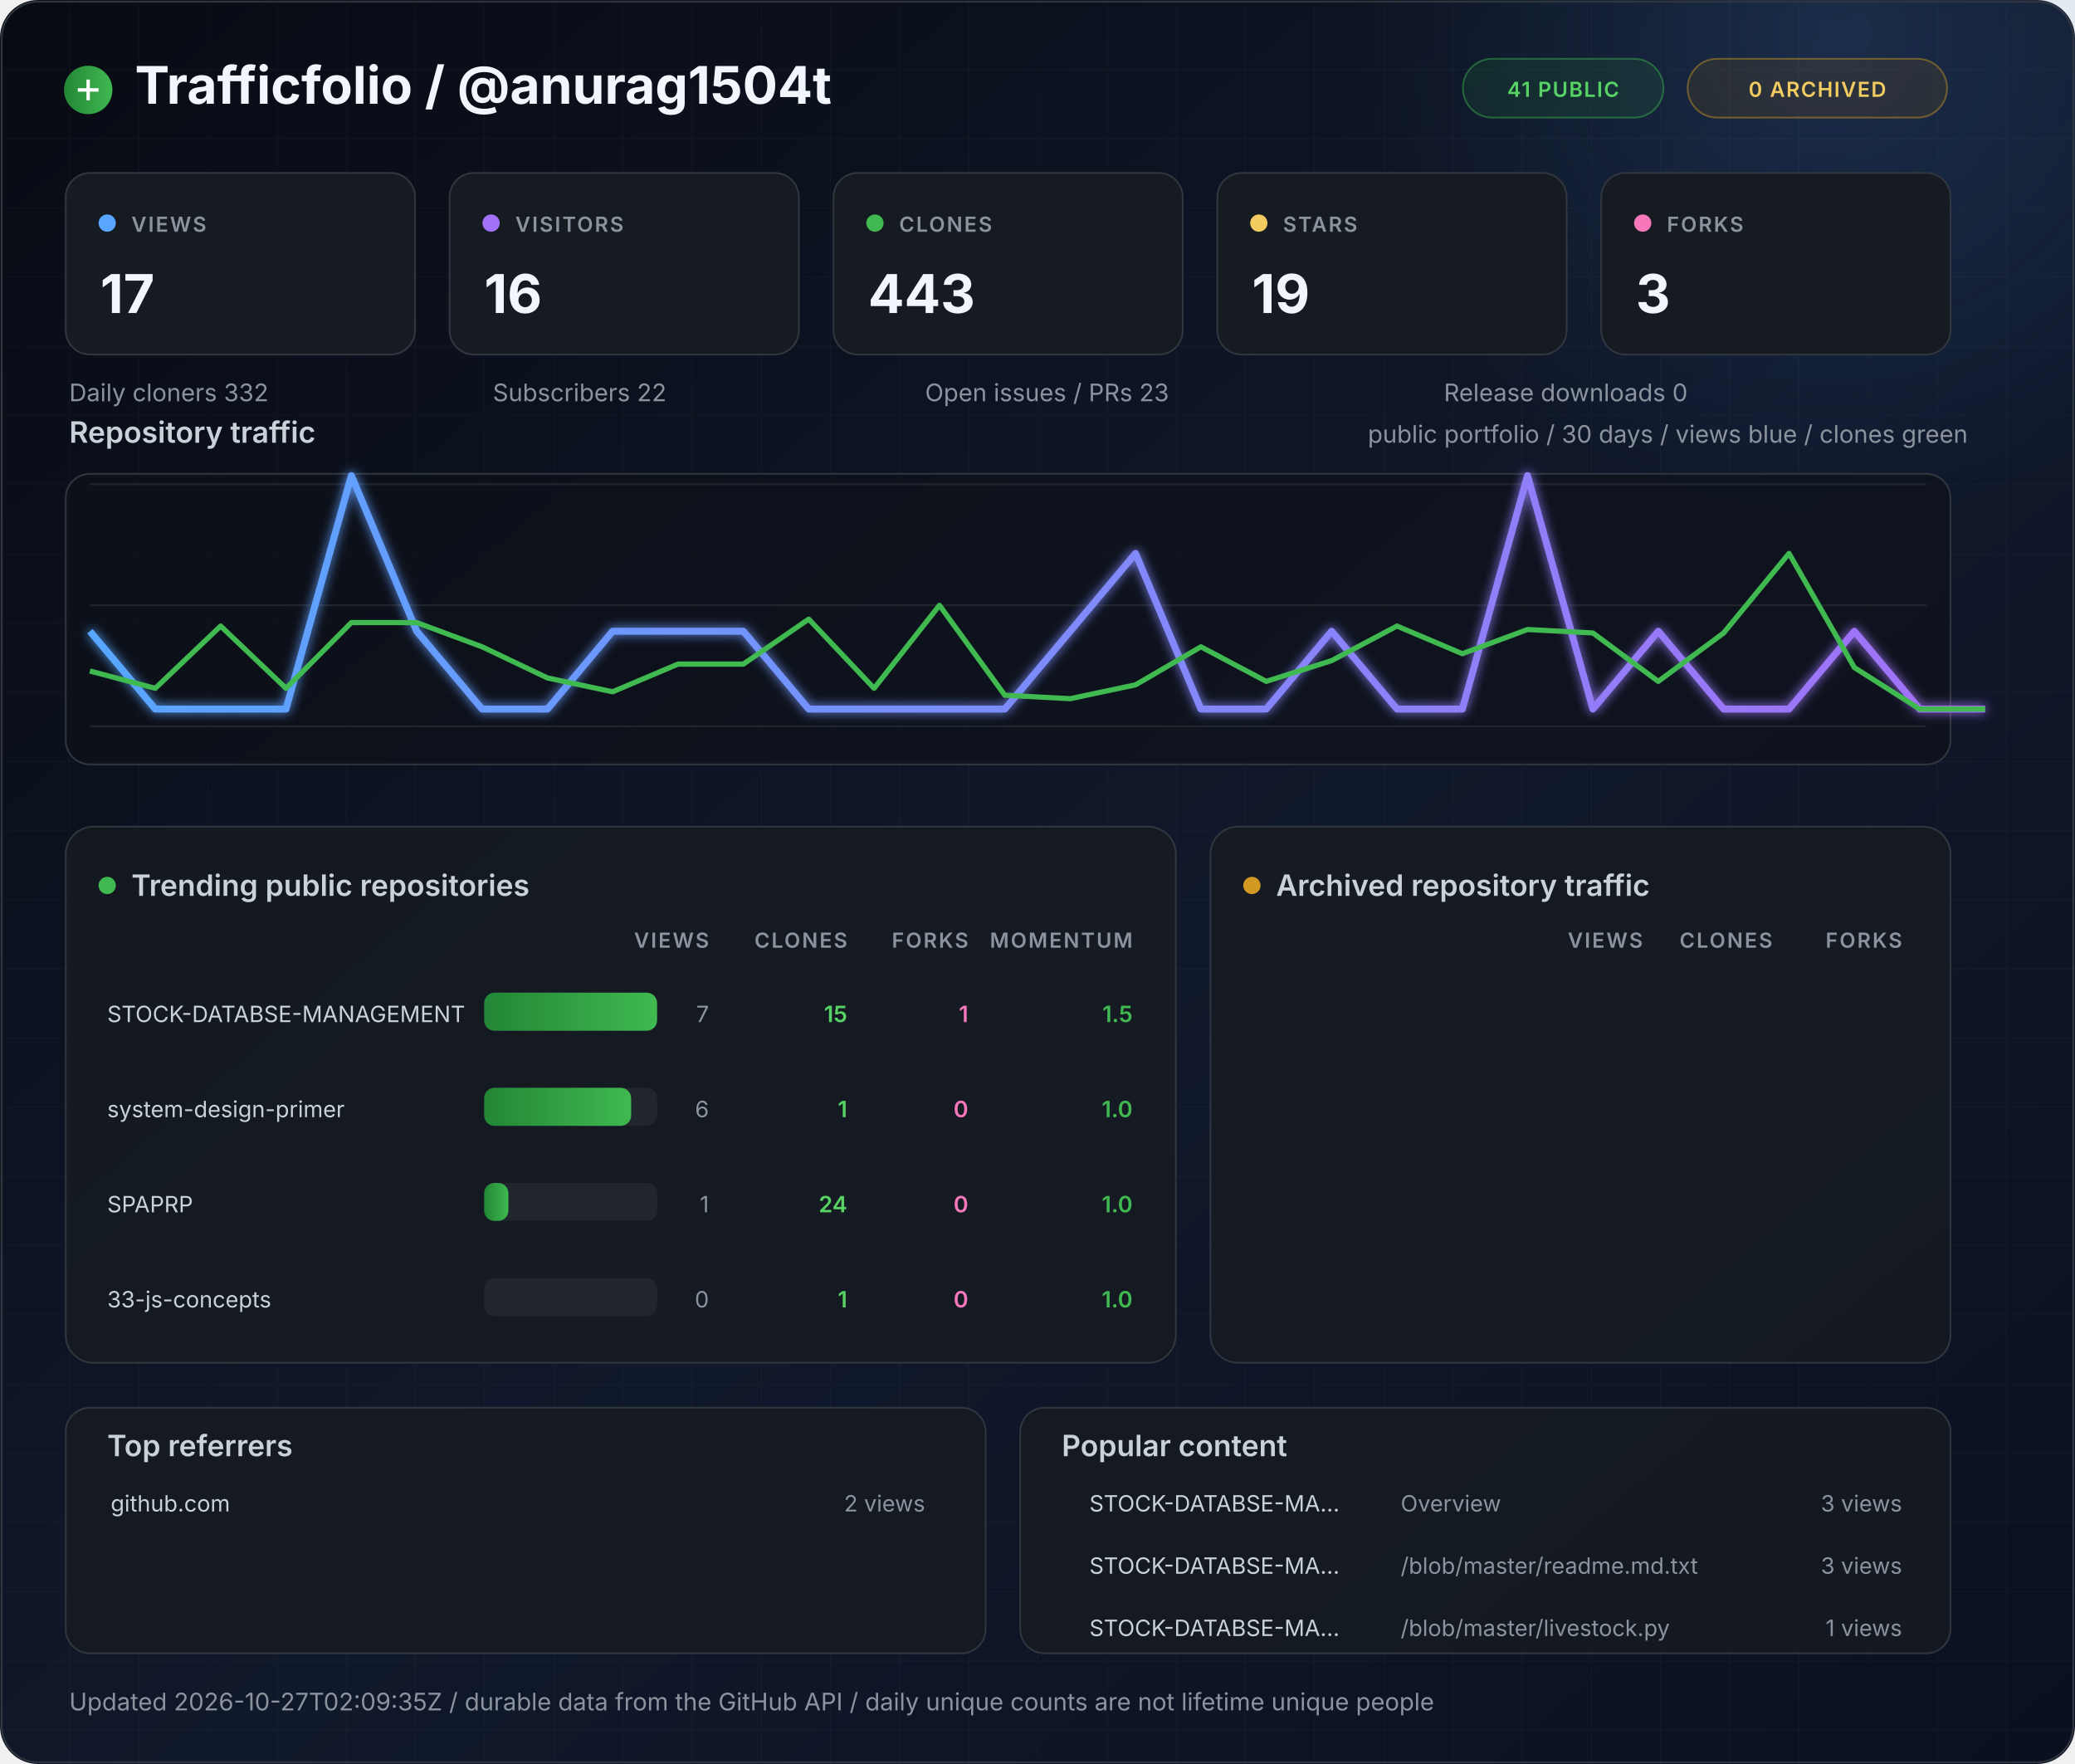
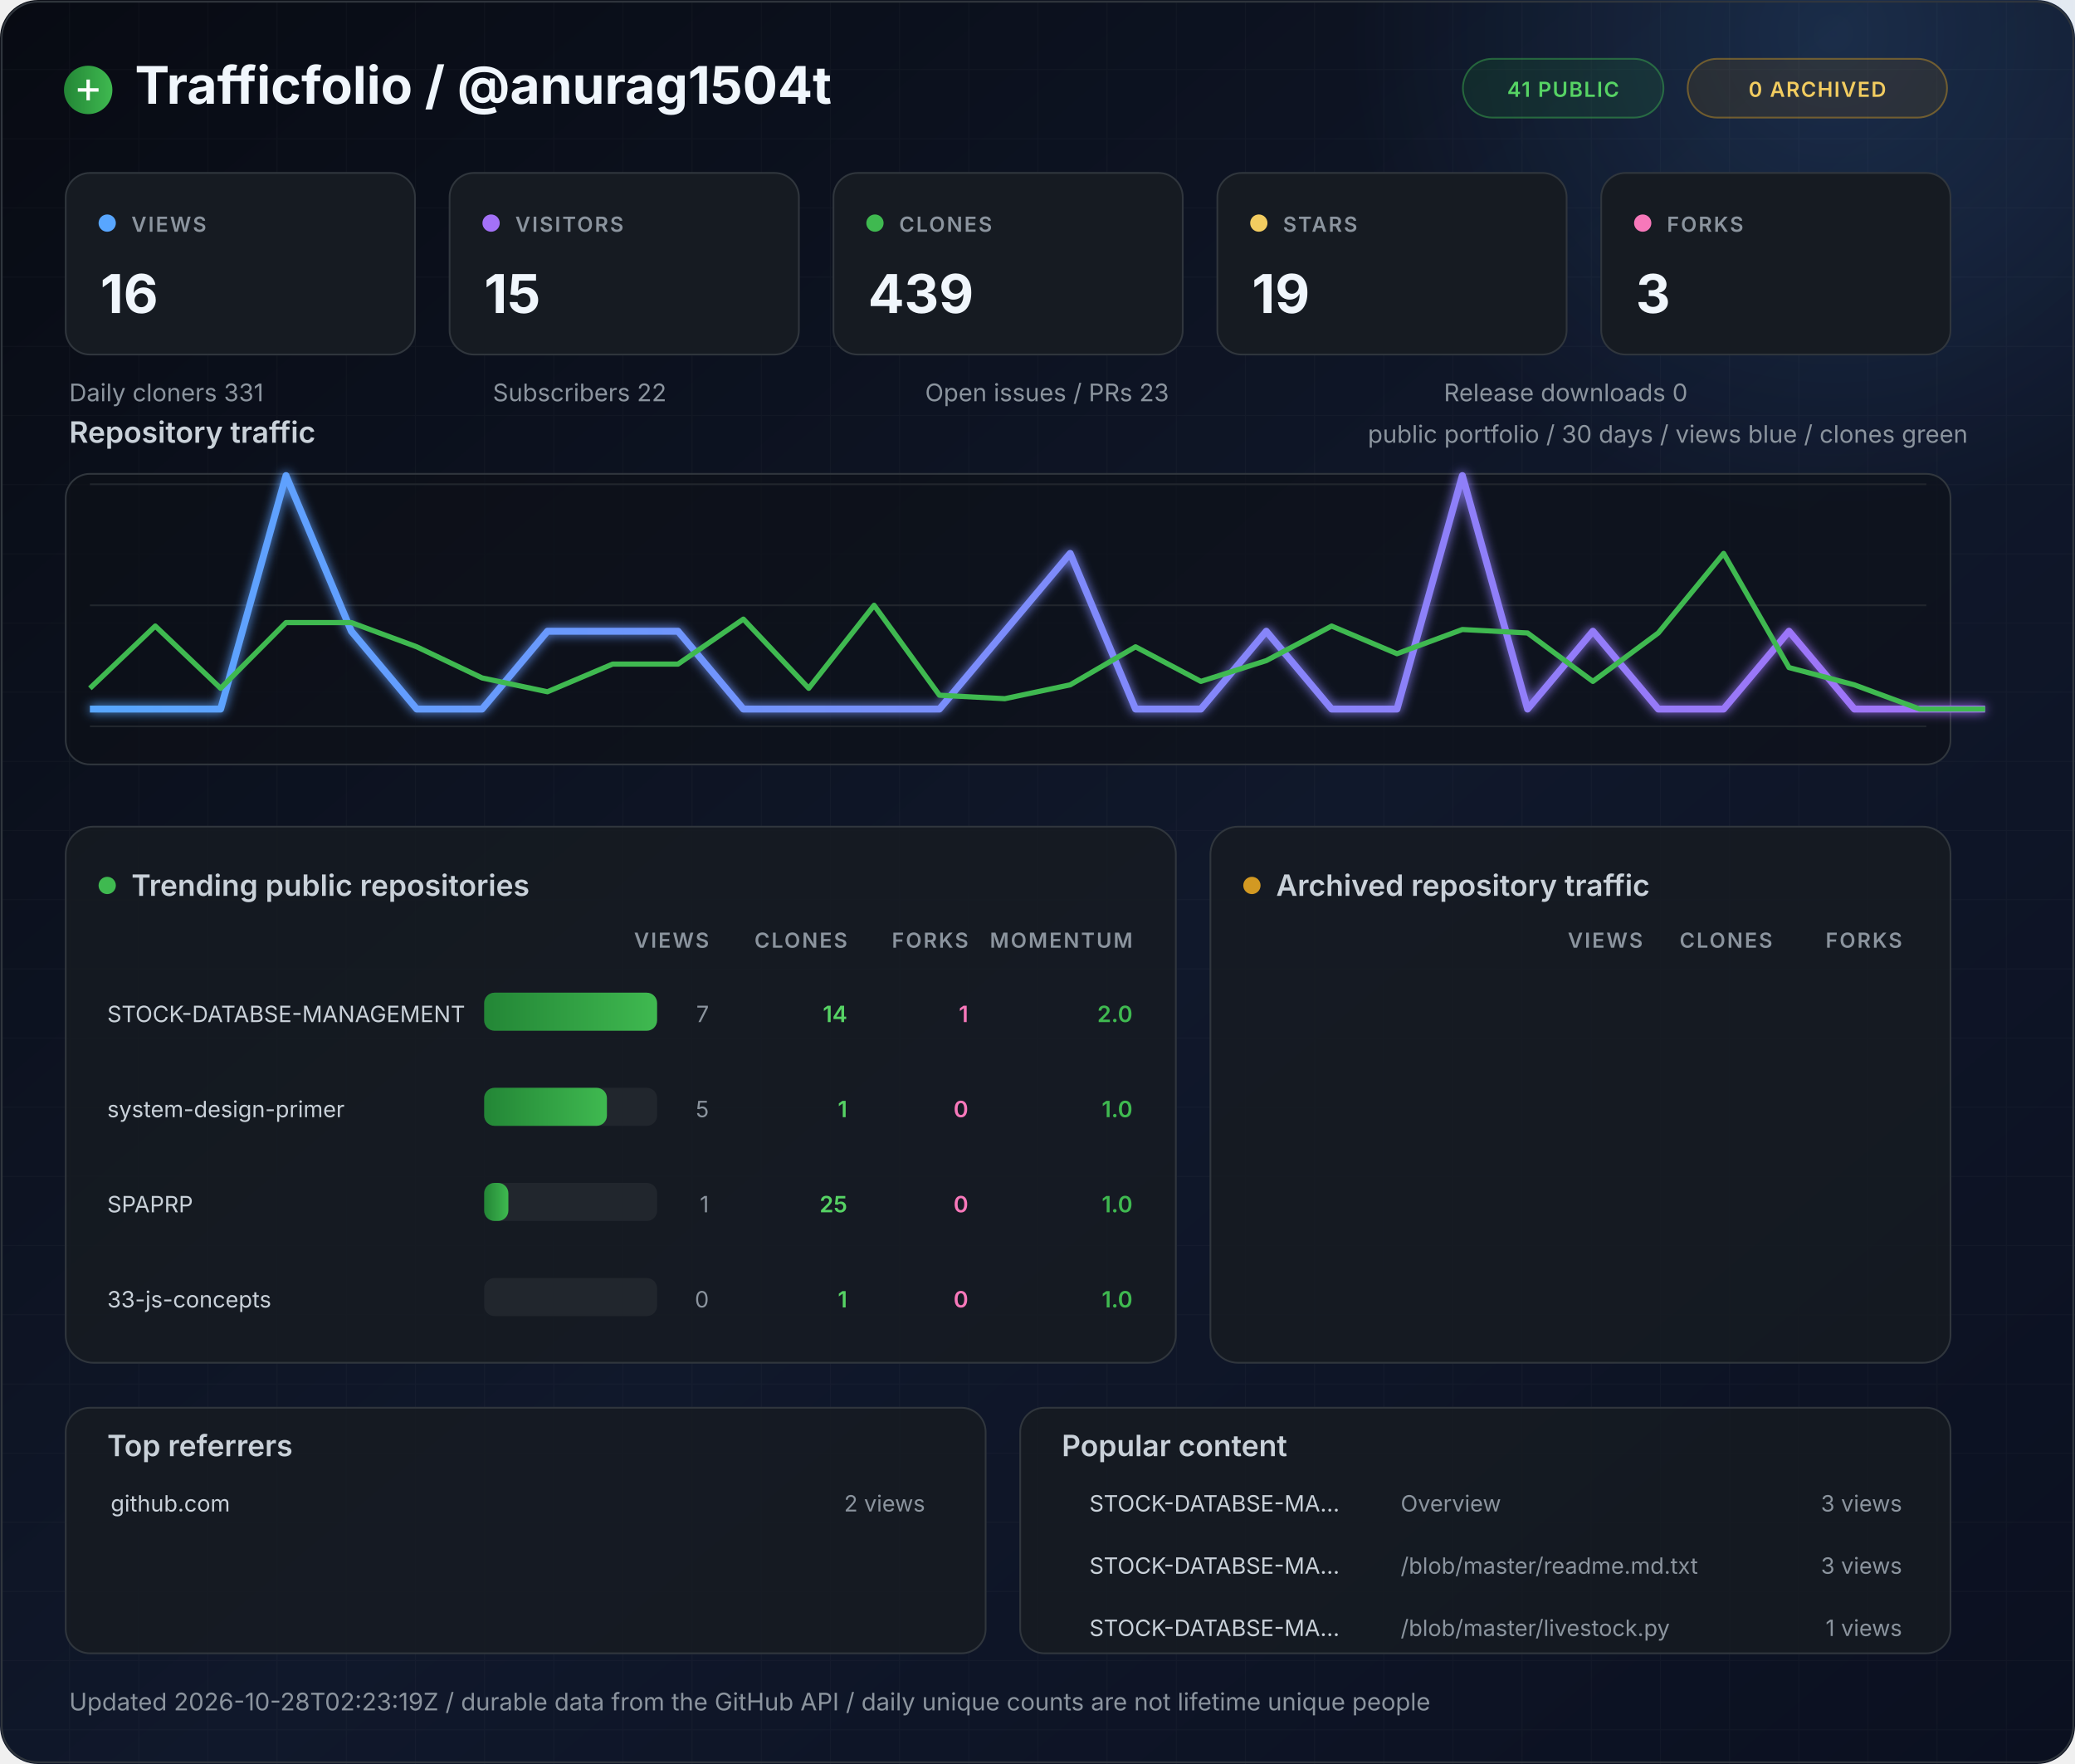
<svg xmlns="http://www.w3.org/2000/svg" width="1200" height="1020" viewBox="0 0 1200 1020" role="img" aria-label="Trafficfolio GitHub analytics dashboard for anurag1504t">
  <defs>
    <linearGradient id="bg" x1="0" y1="0" x2="1" y2="1">
      <stop stop-color="#080b13" />
      <stop offset=".55" stop-color="#10182b" />
      <stop offset="1" stop-color="#0b1020" />
    </linearGradient>
    <linearGradient id="line" x1="0" y1="0" x2="1" y2="0">
      <stop stop-color="#58a6ff" />
      <stop offset="1" stop-color="#a371f7" />
    </linearGradient>
    <linearGradient id="bar" x1="0" y1="0" x2="1" y2="0">
      <stop stop-color="#238636" />
      <stop offset="1" stop-color="#3fb950" />
    </linearGradient>
    <linearGradient id="archiveBar" x1="0" y1="0" x2="1" y2="0">
      <stop stop-color="#9e6a03" />
      <stop offset="1" stop-color="#f2cc60" />
    </linearGradient>
    <radialGradient id="ambient">
      <stop stop-color="#58a6ff" stop-opacity=".16" />
      <stop offset="1" stop-color="#58a6ff" stop-opacity="0" />
    </radialGradient>
    <pattern id="grid" width="40" height="40" patternUnits="userSpaceOnUse">
      <path d="M40 0H0V40" fill="none" stroke="#ffffff" stroke-opacity=".025" />
    </pattern>
    <filter id="glow">
      <feGaussianBlur stdDeviation="3" result="b" />
      <feMerge>
        <feMergeNode in="b" />
        <feMergeNode in="SourceGraphic" />
      </feMerge>
    </filter>
    <style>
    .title{font:750 30px -apple-system,BlinkMacSystemFont,"Segoe UI",sans-serif;fill:#f0f6fc}
    .subtitle{font:14px -apple-system,BlinkMacSystemFont,"Segoe UI",sans-serif;fill:#8b949e}
    .label{font:600 12px -apple-system,BlinkMacSystemFont,"Segoe UI",sans-serif;fill:#8b949e;letter-spacing:1px}
    .metric{font:700 31px -apple-system,BlinkMacSystemFont,"Segoe UI",sans-serif;fill:#f0f6fc}
    .section{font:600 17px -apple-system,BlinkMacSystemFont,"Segoe UI",sans-serif;fill:#c9d1d9}
    .repo,.value,.trend,.archive,.clone,.fork{font:13px -apple-system,BlinkMacSystemFont,"Segoe UI",sans-serif;fill:#c9d1d9}
    .value{fill:#8b949e} .trend{fill:#3fb950;font-weight:600} .archive{fill:#d29922}
    .clone{fill:#56d364;font-weight:600} .fork{fill:#f778ba;font-weight:600}
    .pill{font:600 12px -apple-system,BlinkMacSystemFont,"Segoe UI",sans-serif;letter-spacing:.7px}
  </style>
  </defs>
  <rect width="1200" height="1020" rx="22" fill="url(#bg)" />
  <rect width="1200" height="1020" rx="22" fill="url(#grid)" />
  <circle cx="1060" cy="20" r="280" fill="url(#ambient)" />
  <rect x="1" y="1" width="1198" height="1018" rx="21" fill="none" stroke="#30363d" />
  <circle cx="51" cy="52" r="14" fill="url(#bar)" />
  <path d="M45 52h12M51 46v12" stroke="#fff" stroke-width="2" />
  <text x="78" y="60" class="title">Trafficfolio / @anurag1504t</text>
  <rect x="846" y="34" width="116" height="34" rx="17" fill="#238636" fill-opacity=".16" stroke="#3fb950" stroke-opacity=".45" />
  <text x="904" y="56" text-anchor="middle" class="pill" fill="#56d364">41 PUBLIC</text>
  <rect x="976" y="34" width="150" height="34" rx="17" fill="#9e6a03" fill-opacity=".14" stroke="#d29922" stroke-opacity=".45" />
  <text x="1051" y="56" text-anchor="middle" class="pill" fill="#f2cc60">0 ARCHIVED</text>
  <rect x="38" y="100" width="202" height="105" rx="14" fill="#161b22" stroke="#30363d" />
  <circle cx="62" cy="129" r="5" fill="#58a6ff" />
  <text x="76" y="134" class="label">VIEWS</text>
-   <text x="58" y="181" class="metric">17</text>
+   <text x="58" y="181" class="metric">16</text>
  <rect x="260" y="100" width="202" height="105" rx="14" fill="#161b22" stroke="#30363d" />
  <circle cx="284" cy="129" r="5" fill="#a371f7" />
  <text x="298" y="134" class="label">VISITORS</text>
-   <text x="280" y="181" class="metric">16</text>
+   <text x="280" y="181" class="metric">15</text>
  <rect x="482" y="100" width="202" height="105" rx="14" fill="#161b22" stroke="#30363d" />
  <circle cx="506" cy="129" r="5" fill="#3fb950" />
  <text x="520" y="134" class="label">CLONES</text>
-   <text x="502" y="181" class="metric">443</text>
+   <text x="502" y="181" class="metric">439</text>
  <rect x="704" y="100" width="202" height="105" rx="14" fill="#161b22" stroke="#30363d" />
  <circle cx="728" cy="129" r="5" fill="#f2cc60" />
  <text x="742" y="134" class="label">STARS</text>
  <text x="724" y="181" class="metric">19</text>
  <rect x="926" y="100" width="202" height="105" rx="14" fill="#161b22" stroke="#30363d" />
  <circle cx="950" cy="129" r="5" fill="#f778ba" />
  <text x="964" y="134" class="label">FORKS</text>
  <text x="946" y="181" class="metric">3</text>
-   <text x="40" y="232" class="subtitle">Daily cloners 332</text>
+   <text x="40" y="232" class="subtitle">Daily cloners 331</text>
  <text x="285" y="232" class="subtitle">Subscribers 22</text>
  <text x="535" y="232" class="subtitle">Open issues / PRs 23</text>
  <text x="835" y="232" class="subtitle">Release downloads 0</text>
  <text x="40" y="256" class="section">Repository traffic</text>
  <text x="1138" y="256" text-anchor="end" class="subtitle">public portfolio / 30 days / views blue / clones green</text>
  <rect x="38" y="274" width="1090" height="168" rx="14" fill="#0d1117" fill-opacity=".62" stroke="#30363d" />
  <line x1="52" y1="420" x2="1114" y2="420" stroke="#21262d" />
  <line x1="52" y1="350" x2="1114" y2="350" stroke="#21262d" />
  <line x1="52" y1="280" x2="1114" y2="280" stroke="#21262d" />
-   <polyline points="52.0,365.0 89.8,410.0 127.6,410.0 165.4,410.0 203.2,275.0 241.0,365.0 278.8,410.0 316.6,410.0 354.3,365.0 392.1,365.0 429.9,365.0 467.7,410.0 505.5,410.0 543.3,410.0 581.1,410.0 618.9,365.0 656.7,320.0 694.5,410.0 732.3,410.0 770.1,365.0 807.9,410.0 845.7,410.0 883.4,275.0 921.2,410.0 959.0,365.0 996.8,410.0 1034.6,410.0 1072.4,365.0 1110.2,410.0 1148.0,410.0" fill="none" stroke="url(#line)" stroke-width="4" stroke-linejoin="round" filter="url(#glow)" />
-   <polyline points="52.0,388.0 89.8,398.0 127.6,362.0 165.4,398.0 203.2,360.0 241.0,360.0 278.8,374.0 316.6,392.0 354.3,400.0 392.1,384.0 429.9,384.0 467.7,358.0 505.5,398.0 543.3,350.0 581.1,402.0 618.9,404.0 656.7,396.0 694.5,374.0 732.3,394.0 770.1,382.0 807.9,362.0 845.7,378.0 883.4,364.0 921.2,366.0 959.0,394.0 996.8,366.0 1034.6,320.0 1072.4,386.0 1110.2,410.0 1148.0,410.0" fill="none" stroke="#3fb950" stroke-width="3" stroke-linejoin="round" />
+   <polyline points="52.0,410.0 89.8,410.0 127.6,410.0 165.4,275.0 203.2,365.0 241.0,410.0 278.8,410.0 316.6,365.0 354.3,365.0 392.1,365.0 429.9,410.0 467.7,410.0 505.5,410.0 543.3,410.0 581.1,365.0 618.9,320.0 656.7,410.0 694.5,410.0 732.3,365.0 770.1,410.0 807.9,410.0 845.7,275.0 883.4,410.0 921.2,365.0 959.0,410.0 996.8,410.0 1034.6,365.0 1072.4,410.0 1110.2,410.0 1148.0,410.0" fill="none" stroke="url(#line)" stroke-width="4" stroke-linejoin="round" filter="url(#glow)" />
+   <polyline points="52.0,398.0 89.8,362.0 127.6,398.0 165.4,360.0 203.2,360.0 241.0,374.0 278.8,392.0 316.6,400.0 354.3,384.0 392.1,384.0 429.9,358.0 467.7,398.0 505.5,350.0 543.3,402.0 581.1,404.0 618.9,396.0 656.7,374.0 694.5,394.0 732.3,382.0 770.1,362.0 807.9,378.0 845.7,364.0 883.4,366.0 921.2,394.0 959.0,366.0 996.8,320.0 1034.6,386.0 1072.4,396.0 1110.2,410.0 1148.0,410.0" fill="none" stroke="#3fb950" stroke-width="3" stroke-linejoin="round" />
  <rect x="38" y="478" width="642" height="310" rx="16" fill="#161b22" fill-opacity=".82" stroke="#30363d" />
  <circle cx="62" cy="512" r="5" fill="#3fb950" />
  <text x="76" y="518" class="section">Trending public repositories</text>
  <text x="410" y="548" text-anchor="end" class="label">VIEWS</text>
  <text x="490" y="548" text-anchor="end" class="label">CLONES</text>
  <text x="560" y="548" text-anchor="end" class="label">FORKS</text>
  <text x="655" y="548" text-anchor="end" class="label">MOMENTUM</text>
  <text x="62" y="591" class="repo">STOCK-DATABSE-MANAGEMENT</text>
  <rect x="280" y="574" width="100" height="22" rx="6" fill="#21262d" />
  <rect x="280" y="574" width="100" height="22" rx="6" fill="url(#bar)" />
  <text x="410" y="591" text-anchor="end" class="value">7</text>
-   <text x="490" y="591" text-anchor="end" class="clone">15</text>
+   <text x="490" y="591" text-anchor="end" class="clone">14</text>
  <text x="560" y="591" text-anchor="end" class="fork">1</text>
-   <text x="655" y="591" text-anchor="end" class="trend">1.5</text>
+   <text x="655" y="591" text-anchor="end" class="trend">2.0</text>
  <text x="62" y="646" class="repo">system-design-primer</text>
  <rect x="280" y="629" width="100" height="22" rx="6" fill="#21262d" />
-   <rect x="280" y="629" width="85" height="22" rx="6" fill="url(#bar)" />
-   <text x="410" y="646" text-anchor="end" class="value">6</text>
+   <rect x="280" y="629" width="71" height="22" rx="6" fill="url(#bar)" />
+   <text x="410" y="646" text-anchor="end" class="value">5</text>
  <text x="490" y="646" text-anchor="end" class="clone">1</text>
  <text x="560" y="646" text-anchor="end" class="fork">0</text>
  <text x="655" y="646" text-anchor="end" class="trend">1.0</text>
  <text x="62" y="701" class="repo">SPAPRP</text>
  <rect x="280" y="684" width="100" height="22" rx="6" fill="#21262d" />
  <rect x="280" y="684" width="14" height="22" rx="6" fill="url(#bar)" />
  <text x="410" y="701" text-anchor="end" class="value">1</text>
-   <text x="490" y="701" text-anchor="end" class="clone">24</text>
+   <text x="490" y="701" text-anchor="end" class="clone">25</text>
  <text x="560" y="701" text-anchor="end" class="fork">0</text>
  <text x="655" y="701" text-anchor="end" class="trend">1.0</text>
  <text x="62" y="756" class="repo">33-js-concepts</text>
  <rect x="280" y="739" width="100" height="22" rx="6" fill="#21262d" />
  <rect x="280" y="739" width="0" height="22" rx="6" fill="url(#bar)" />
  <text x="410" y="756" text-anchor="end" class="value">0</text>
  <text x="490" y="756" text-anchor="end" class="clone">1</text>
  <text x="560" y="756" text-anchor="end" class="fork">0</text>
  <text x="655" y="756" text-anchor="end" class="trend">1.0</text>
  <rect x="700" y="478" width="428" height="310" rx="16" fill="#161b22" fill-opacity=".82" stroke="#30363d" />
  <circle cx="724" cy="512" r="5" fill="#d29922" />
  <text x="738" y="518" class="section">Archived repository traffic</text>
  <text x="950" y="548" text-anchor="end" class="label">VIEWS</text>
  <text x="1025" y="548" text-anchor="end" class="label">CLONES</text>
  <text x="1100" y="548" text-anchor="end" class="label">FORKS</text>
  <rect x="38" y="814" width="532" height="142" rx="14" fill="#161b22" fill-opacity=".82" stroke="#30363d" />
  <text x="62" y="842" class="section">Top referrers</text>
  <text x="64" y="874" class="repo">github.com</text>
  <text x="535" y="874" text-anchor="end" class="value">2 views</text>
  <rect x="590" y="814" width="538" height="142" rx="14" fill="#161b22" fill-opacity=".82" stroke="#30363d" />
  <text x="614" y="842" class="section">Popular content</text>
  <text x="630" y="874" class="repo">STOCK-DATABSE-MA...</text>
  <text x="810" y="874" class="value">Overview</text>
  <text x="1100" y="874" text-anchor="end" class="value">3 views</text>
  <text x="630" y="910" class="repo">STOCK-DATABSE-MA...</text>
  <text x="810" y="910" class="value">/blob/master/readme.md.txt</text>
  <text x="1100" y="910" text-anchor="end" class="value">3 views</text>
  <text x="630" y="946" class="repo">STOCK-DATABSE-MA...</text>
  <text x="810" y="946" class="value">/blob/master/livestock.py</text>
  <text x="1100" y="946" text-anchor="end" class="value">1 views</text>
-   <text x="40" y="989" class="subtitle">Updated 2026-10-27T02:09:35Z / durable data from the GitHub API / daily unique counts are not lifetime unique people</text>
+   <text x="40" y="989" class="subtitle">Updated 2026-10-28T02:23:19Z / durable data from the GitHub API / daily unique counts are not lifetime unique people</text>
</svg>
